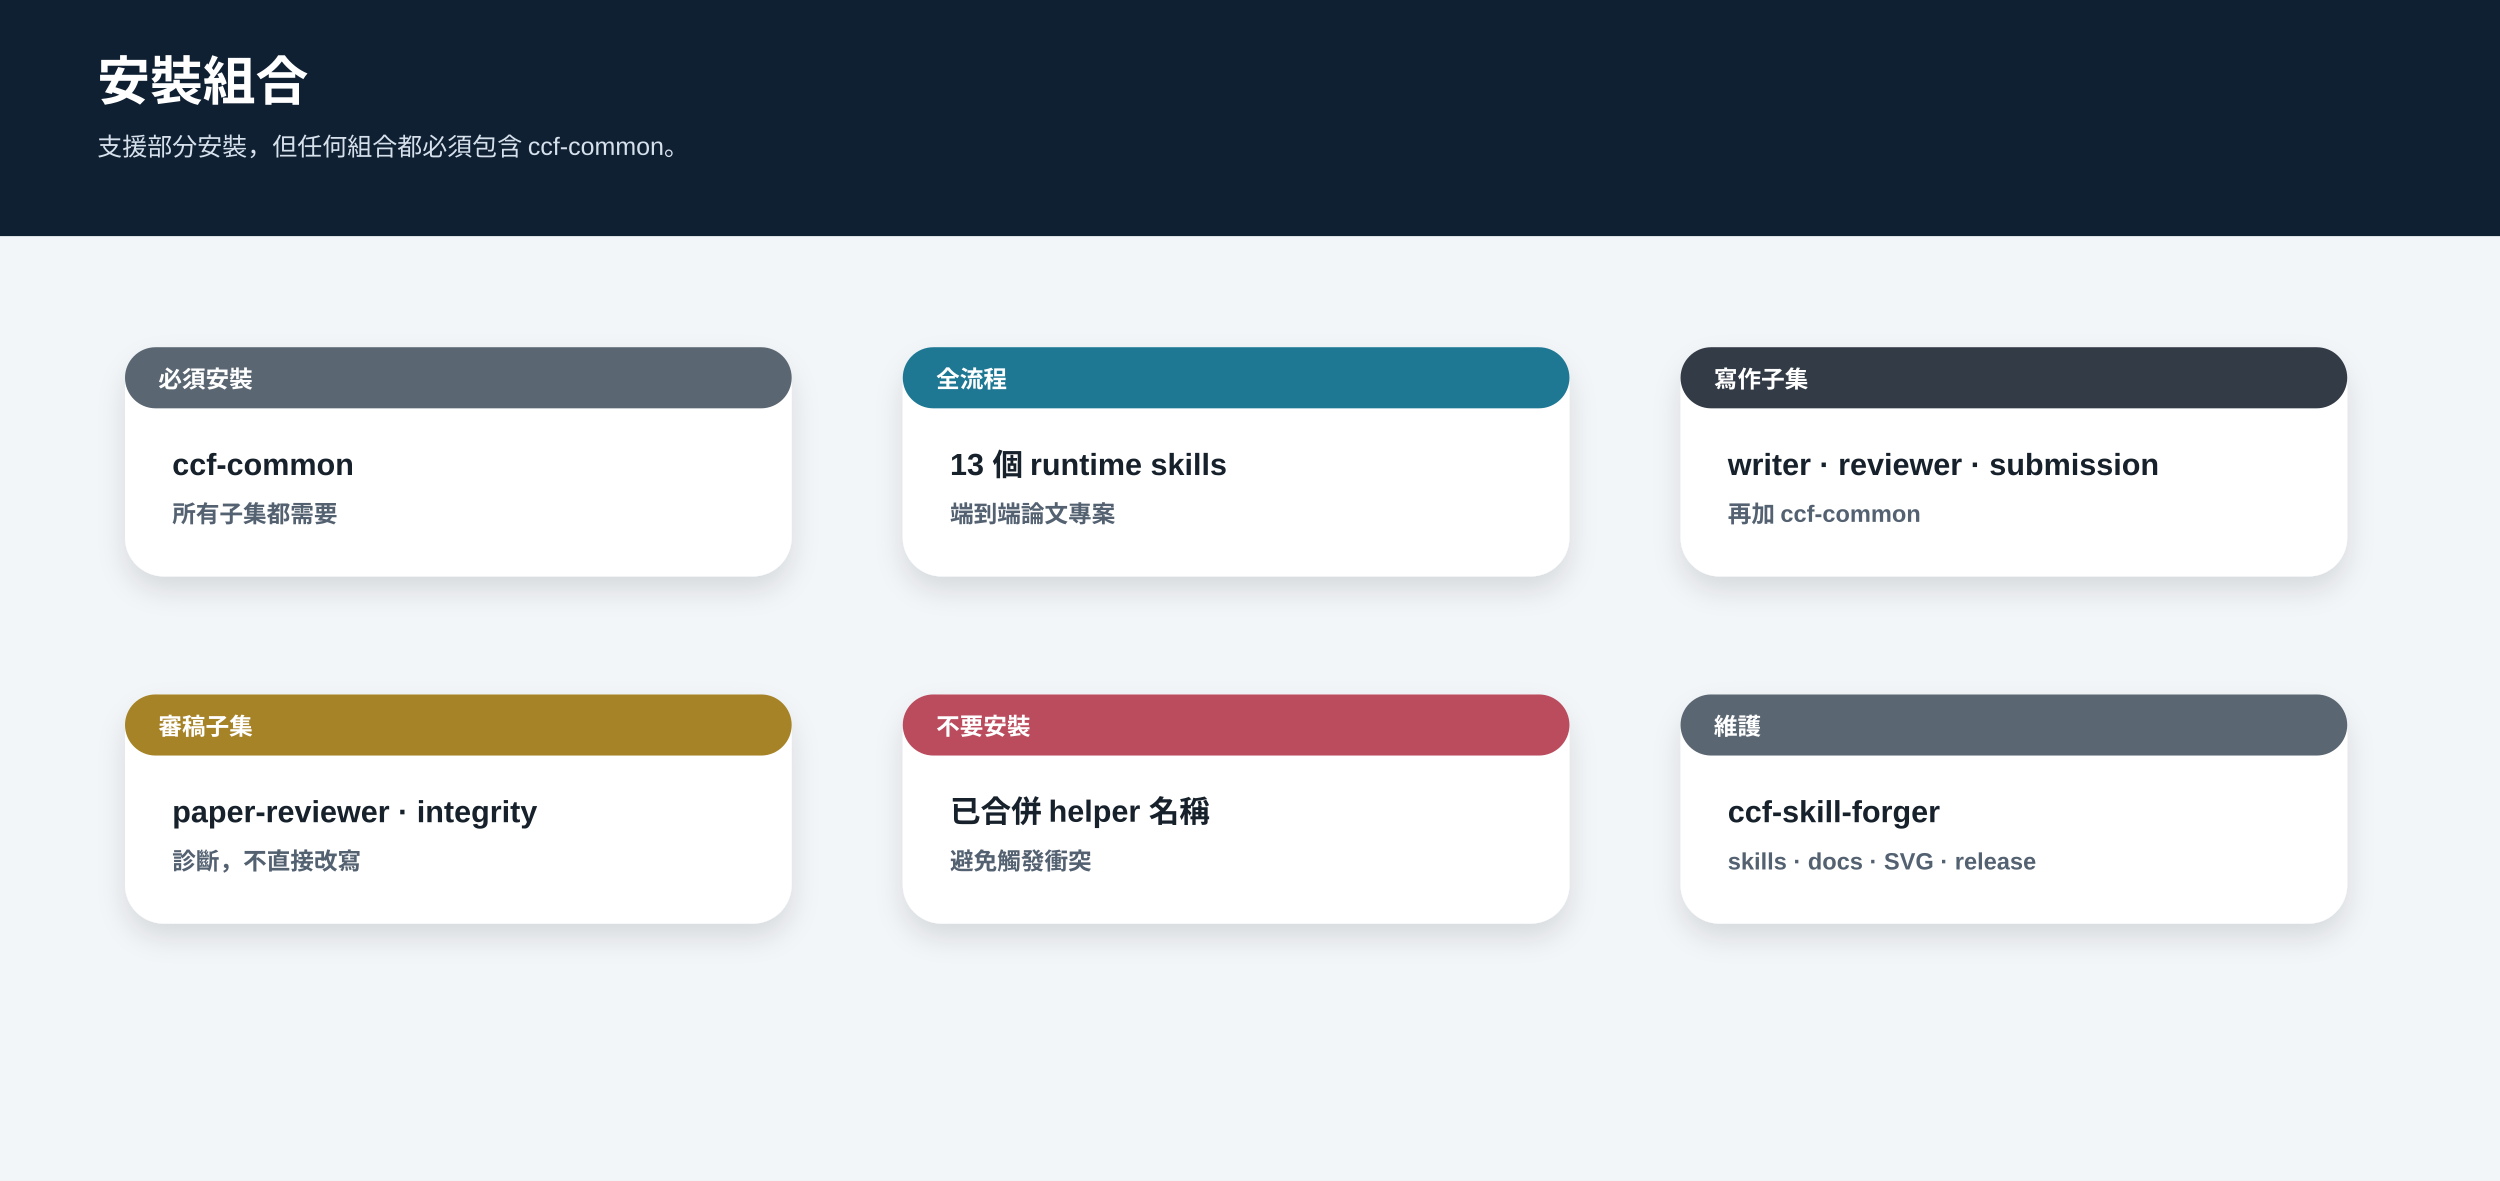
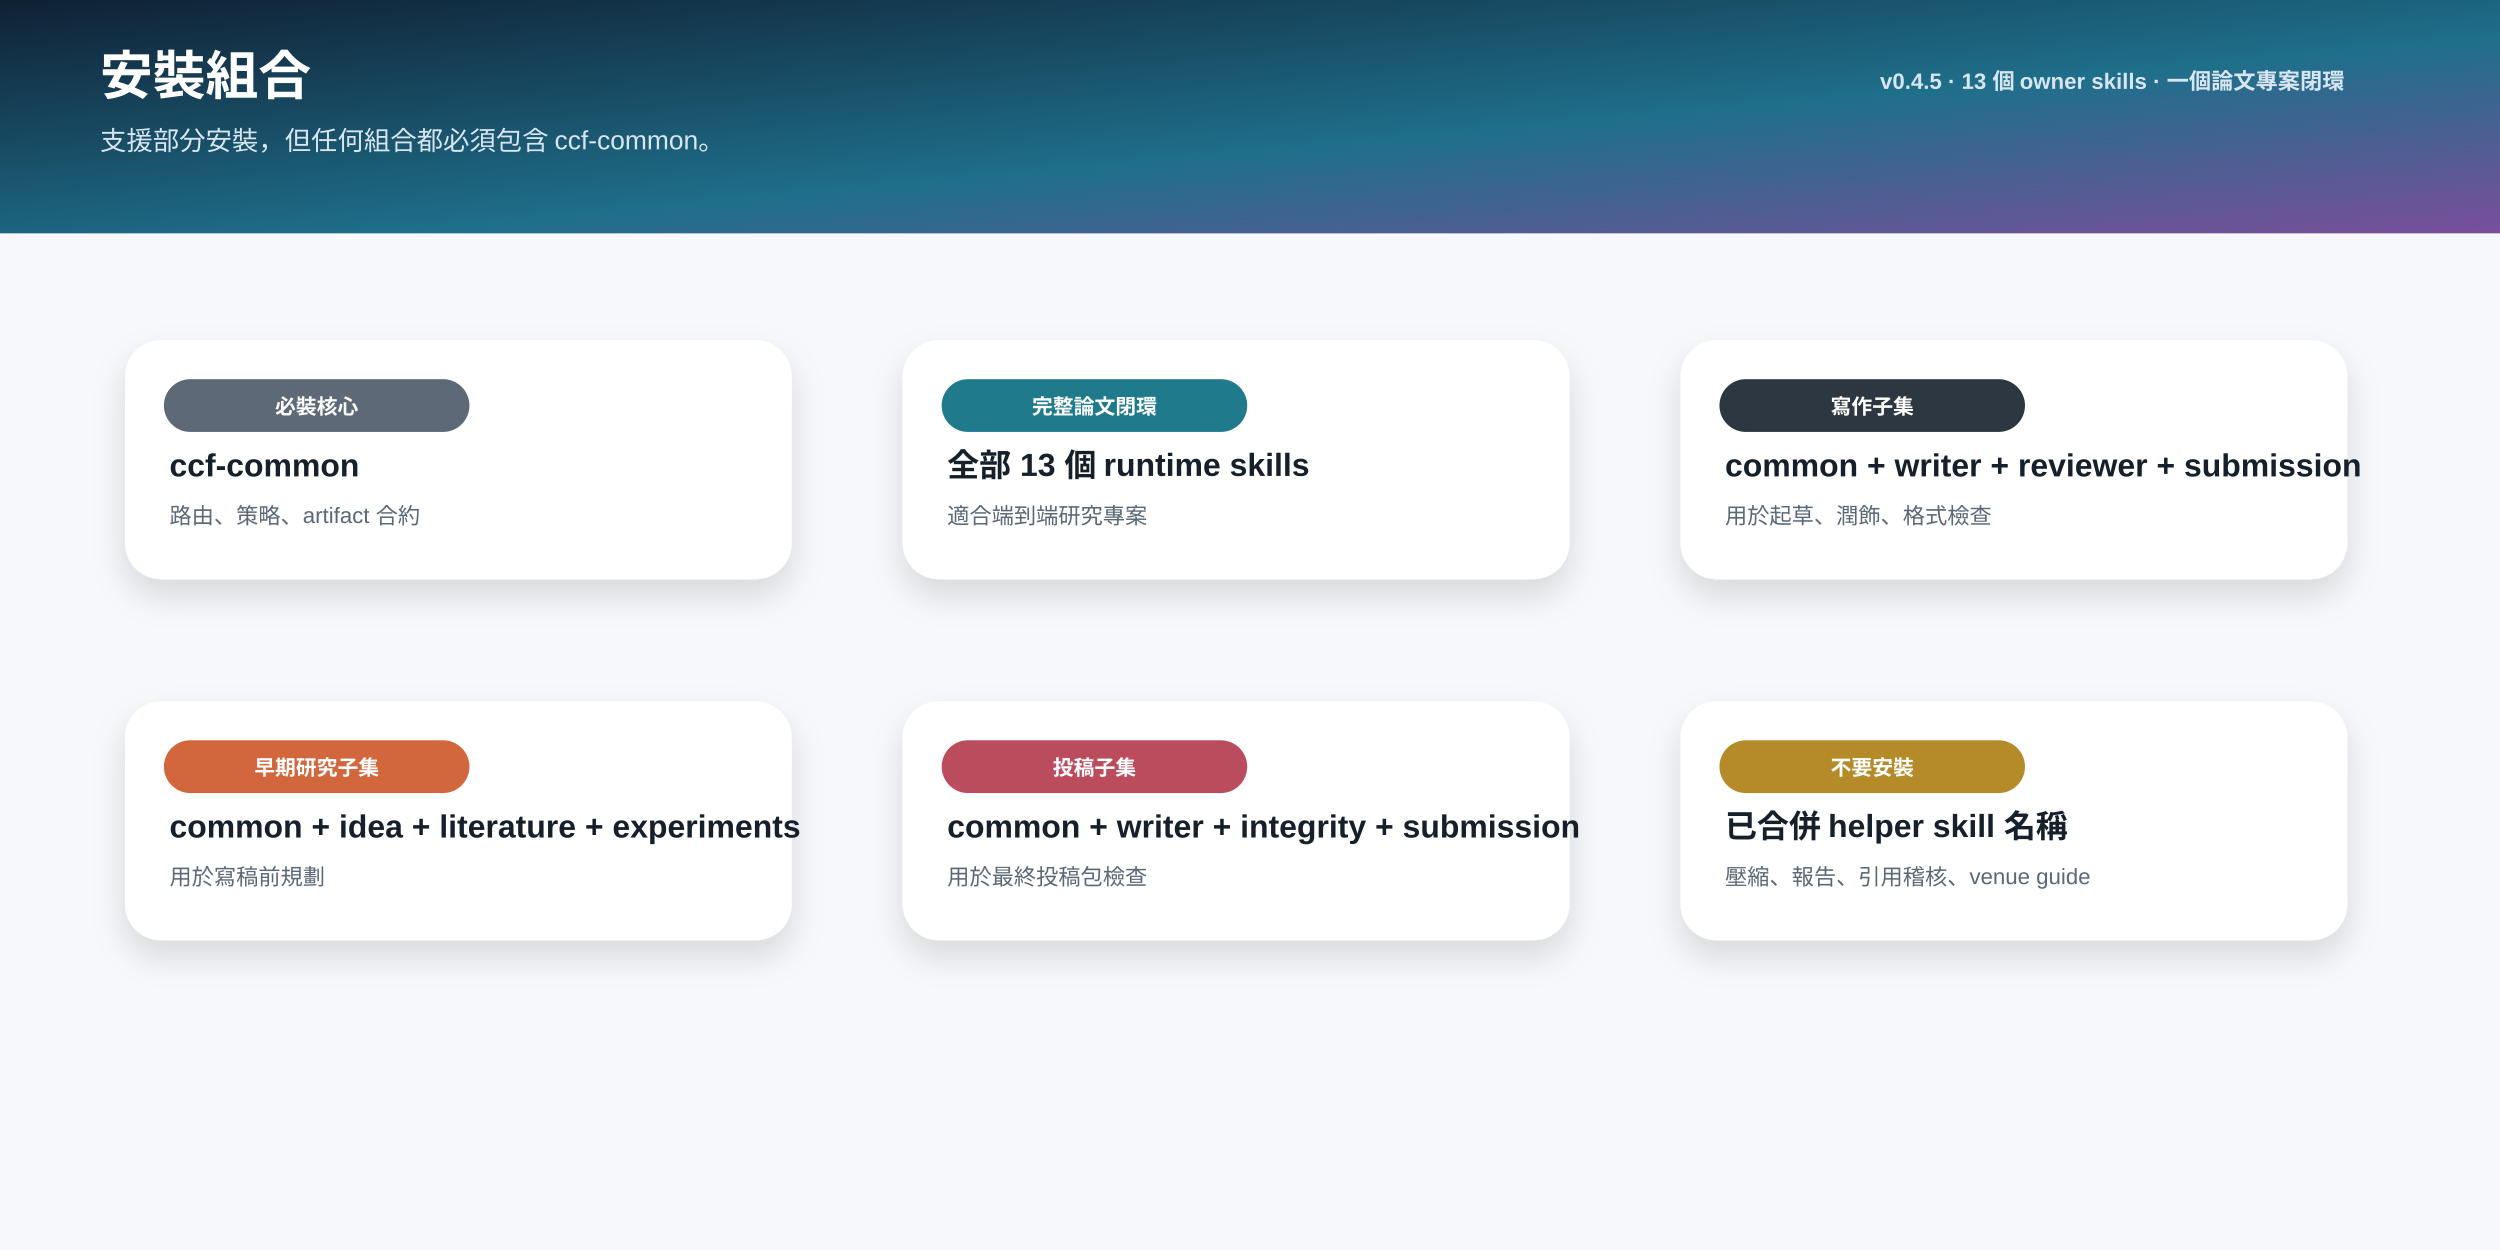
- <svg xmlns="http://www.w3.org/2000/svg" width="1800" height="850" viewBox="0 0 1800 850">
+ <svg xmlns="http://www.w3.org/2000/svg" width="1800" height="900" viewBox="0 0 1800 900">
  <defs>
-     <filter id="shadow" x="-20%" y="-20%" width="140%" height="150%">
-       <feDropShadow dx="0" dy="10" stdDeviation="10" flood-color="#0B1826" flood-opacity="0.12" />
+     <linearGradient id="header" x1="0" y1="0" x2="1" y2="1">
+       <stop offset="0" stop-color="#102033" />
+       <stop offset="0.58" stop-color="#1F6F8B" />
+       <stop offset="1" stop-color="#7A4E9B" />
+     </linearGradient>
+     <filter id="shadow" x="-20%" y="-20%" width="140%" height="160%">
+       <feDropShadow dx="0" dy="12" stdDeviation="12" flood-color="#0B1826" flood-opacity="0.13" />
    </filter>
-     <marker id="arrow" markerWidth="12" markerHeight="12" refX="10" refY="6" orient="auto">
-       <path d="M2,2 L10,6 L2,10 Z" fill="#8D9AA8" />
+     <marker id="arrow" markerWidth="13" markerHeight="13" refX="11" refY="6.5" orient="auto">
+       <path d="M2,2 L11,6.5 L2,11 Z" fill="#7B8794" />
    </marker>
  </defs>
  <style>text{font-family:Microsoft JhengHei, Segoe UI, Arial, sans-serif;dominant-baseline:auto} .mono{font-family:Consolas,Menlo,monospace}</style>
-   <rect x="0" y="0" width="1800" height="850" rx="0" fill="#F3F6F9" stroke="none" stroke-width="2" />
-   <rect x="0" y="0" width="1800" height="170" rx="0" fill="#102033" stroke="none" stroke-width="2" />
-   <text x="70" y="72" font-size="38" font-weight="820" fill="#FFFFFF" text-anchor="start">安裝組合</text>
-   <text x="70" y="112" font-size="18" font-weight="450" fill="#D6E1EC" text-anchor="start">支援部分安裝，但任何組合都必須包含 ccf-common。</text>
-   <rect x="90" y="250" width="480" height="165" rx="28" fill="#FFFFFF" stroke="none" stroke-width="2" filter="url(#shadow)" />
-   <rect x="90" y="250" width="480" height="44" rx="22" fill="#5A6672" stroke="none" stroke-width="2" />
-   <text x="114" y="279" font-size="17" font-weight="820" fill="#FFFFFF" text-anchor="start">必須安裝</text>
-   <text x="124" y="342" font-size="22" font-weight="820" fill="#17212B" text-anchor="start">ccf-common</text>
-   <text x="124" y="376" font-size="17" font-weight="580" fill="#536171" text-anchor="start">所有子集都需要</text>
-   <rect x="650" y="250" width="480" height="165" rx="28" fill="#FFFFFF" stroke="none" stroke-width="2" filter="url(#shadow)" />
-   <rect x="650" y="250" width="480" height="44" rx="22" fill="#1E7894" stroke="none" stroke-width="2" />
-   <text x="674" y="279" font-size="17" font-weight="820" fill="#FFFFFF" text-anchor="start">全流程</text>
-   <text x="684" y="342" font-size="22" font-weight="820" fill="#17212B" text-anchor="start">13 個 runtime skills</text>
-   <text x="684" y="376" font-size="17" font-weight="580" fill="#536171" text-anchor="start">端到端論文專案</text>
-   <rect x="1210" y="250" width="480" height="165" rx="28" fill="#FFFFFF" stroke="none" stroke-width="2" filter="url(#shadow)" />
-   <rect x="1210" y="250" width="480" height="44" rx="22" fill="#333B46" stroke="none" stroke-width="2" />
-   <text x="1234" y="279" font-size="17" font-weight="820" fill="#FFFFFF" text-anchor="start">寫作子集</text>
-   <text x="1244" y="342" font-size="22" font-weight="820" fill="#17212B" text-anchor="start">writer · reviewer · submission</text>
-   <text x="1244" y="376" font-size="17" font-weight="580" fill="#536171" text-anchor="start">再加 ccf-common</text>
-   <rect x="90" y="500" width="480" height="165" rx="28" fill="#FFFFFF" stroke="none" stroke-width="2" filter="url(#shadow)" />
-   <rect x="90" y="500" width="480" height="44" rx="22" fill="#A78328" stroke="none" stroke-width="2" />
-   <text x="114" y="529" font-size="17" font-weight="820" fill="#FFFFFF" text-anchor="start">審稿子集</text>
-   <text x="124" y="592" font-size="22" font-weight="820" fill="#17212B" text-anchor="start">paper-reviewer · integrity</text>
-   <text x="124" y="626" font-size="17" font-weight="580" fill="#536171" text-anchor="start">診斷，不直接改寫</text>
-   <rect x="650" y="500" width="480" height="165" rx="28" fill="#FFFFFF" stroke="none" stroke-width="2" filter="url(#shadow)" />
-   <rect x="650" y="500" width="480" height="44" rx="22" fill="#BA4C5E" stroke="none" stroke-width="2" />
-   <text x="674" y="529" font-size="17" font-weight="820" fill="#FFFFFF" text-anchor="start">不要安裝</text>
-   <text x="684" y="592" font-size="22" font-weight="820" fill="#17212B" text-anchor="start">已合併 helper 名稱</text>
-   <text x="684" y="626" font-size="17" font-weight="580" fill="#536171" text-anchor="start">避免觸發衝突</text>
-   <rect x="1210" y="500" width="480" height="165" rx="28" fill="#FFFFFF" stroke="none" stroke-width="2" filter="url(#shadow)" />
-   <rect x="1210" y="500" width="480" height="44" rx="22" fill="#5A6672" stroke="none" stroke-width="2" />
-   <text x="1234" y="529" font-size="17" font-weight="820" fill="#FFFFFF" text-anchor="start">維護</text>
-   <text x="1244" y="592" font-size="22" font-weight="820" fill="#17212B" text-anchor="start">ccf-skill-forger</text>
-   <text x="1244" y="626" font-size="17" font-weight="580" fill="#536171" text-anchor="start">skills · docs · SVG · release</text>
+   <rect x="0" y="0" width="1800" height="900" rx="0" fill="#F6F8FB" stroke="none" stroke-width="2" />
+   <rect x="0" y="0" width="1800" height="168" rx="0" fill="url(#header)" stroke="none" stroke-width="2" />
+   <text x="72" y="68" font-size="38" font-weight="850" fill="#FFFFFF" text-anchor="start">安裝組合</text>
+   <text x="72" y="108" font-size="19" font-weight="500" fill="#D8E6F2" text-anchor="start">支援部分安裝，但任何組合都必須包含 ccf-common。</text>
+   <text x="1688" y="64" font-size="16" font-weight="650" fill="#D8E6F2" text-anchor="end">v0.4.5 · 13 個 owner skills · 一個論文專案閉環</text>
+   <rect x="90" y="245" width="480" height="172" rx="26" fill="#FFFFFF" stroke="none" stroke-width="2" filter="url(#shadow)" />
+   <rect x="118" y="273" width="220" height="38" rx="19" fill="#5D6977" stroke="none" stroke-width="2" />
+   <text x="228" y="298" font-size="15" font-weight="760" fill="#FFFFFF" text-anchor="middle">必裝核心</text>
+   <text x="122" y="343" font-size="23" font-weight="820" fill="#15202B" text-anchor="start">ccf-common</text>
+   <text x="122" y="377" font-size="16" font-weight="520" fill="#5A6775" text-anchor="start">路由、策略、artifact 合約</text>
+   <rect x="650" y="245" width="480" height="172" rx="26" fill="#FFFFFF" stroke="none" stroke-width="2" filter="url(#shadow)" />
+   <rect x="678" y="273" width="220" height="38" rx="19" fill="#1F7A8C" stroke="none" stroke-width="2" />
+   <text x="788" y="298" font-size="15" font-weight="760" fill="#FFFFFF" text-anchor="middle">完整論文閉環</text>
+   <text x="682" y="343" font-size="23" font-weight="820" fill="#15202B" text-anchor="start">全部 13 個 runtime skills</text>
+   <text x="682" y="377" font-size="16" font-weight="520" fill="#5A6775" text-anchor="start">適合端到端研究專案</text>
+   <rect x="1210" y="245" width="480" height="172" rx="26" fill="#FFFFFF" stroke="none" stroke-width="2" filter="url(#shadow)" />
+   <rect x="1238" y="273" width="220" height="38" rx="19" fill="#2D3742" stroke="none" stroke-width="2" />
+   <text x="1348" y="298" font-size="15" font-weight="760" fill="#FFFFFF" text-anchor="middle">寫作子集</text>
+   <text x="1242" y="343" font-size="23" font-weight="820" fill="#15202B" text-anchor="start">common + writer + reviewer + submission</text>
+   <text x="1242" y="377" font-size="16" font-weight="520" fill="#5A6775" text-anchor="start">用於起草、潤飾、格式檢查</text>
+   <rect x="90" y="505" width="480" height="172" rx="26" fill="#FFFFFF" stroke="none" stroke-width="2" filter="url(#shadow)" />
+   <rect x="118" y="533" width="220" height="38" rx="19" fill="#D2673D" stroke="none" stroke-width="2" />
+   <text x="228" y="558" font-size="15" font-weight="760" fill="#FFFFFF" text-anchor="middle">早期研究子集</text>
+   <text x="122" y="603" font-size="23" font-weight="820" fill="#15202B" text-anchor="start">common + idea + literature + experiments</text>
+   <text x="122" y="637" font-size="16" font-weight="520" fill="#5A6775" text-anchor="start">用於寫稿前規劃</text>
+   <rect x="650" y="505" width="480" height="172" rx="26" fill="#FFFFFF" stroke="none" stroke-width="2" filter="url(#shadow)" />
+   <rect x="678" y="533" width="220" height="38" rx="19" fill="#BA4C5E" stroke="none" stroke-width="2" />
+   <text x="788" y="558" font-size="15" font-weight="760" fill="#FFFFFF" text-anchor="middle">投稿子集</text>
+   <text x="682" y="603" font-size="23" font-weight="820" fill="#15202B" text-anchor="start">common + writer + integrity + submission</text>
+   <text x="682" y="637" font-size="16" font-weight="520" fill="#5A6775" text-anchor="start">用於最終投稿包檢查</text>
+   <rect x="1210" y="505" width="480" height="172" rx="26" fill="#FFFFFF" stroke="none" stroke-width="2" filter="url(#shadow)" />
+   <rect x="1238" y="533" width="220" height="38" rx="19" fill="#B58B2A" stroke="none" stroke-width="2" />
+   <text x="1348" y="558" font-size="15" font-weight="760" fill="#FFFFFF" text-anchor="middle">不要安裝</text>
+   <text x="1242" y="603" font-size="23" font-weight="820" fill="#15202B" text-anchor="start">已合併 helper skill 名稱</text>
+   <text x="1242" y="637" font-size="16" font-weight="520" fill="#5A6775" text-anchor="start">壓縮、報告、引用稽核、venue guide</text>
</svg>
